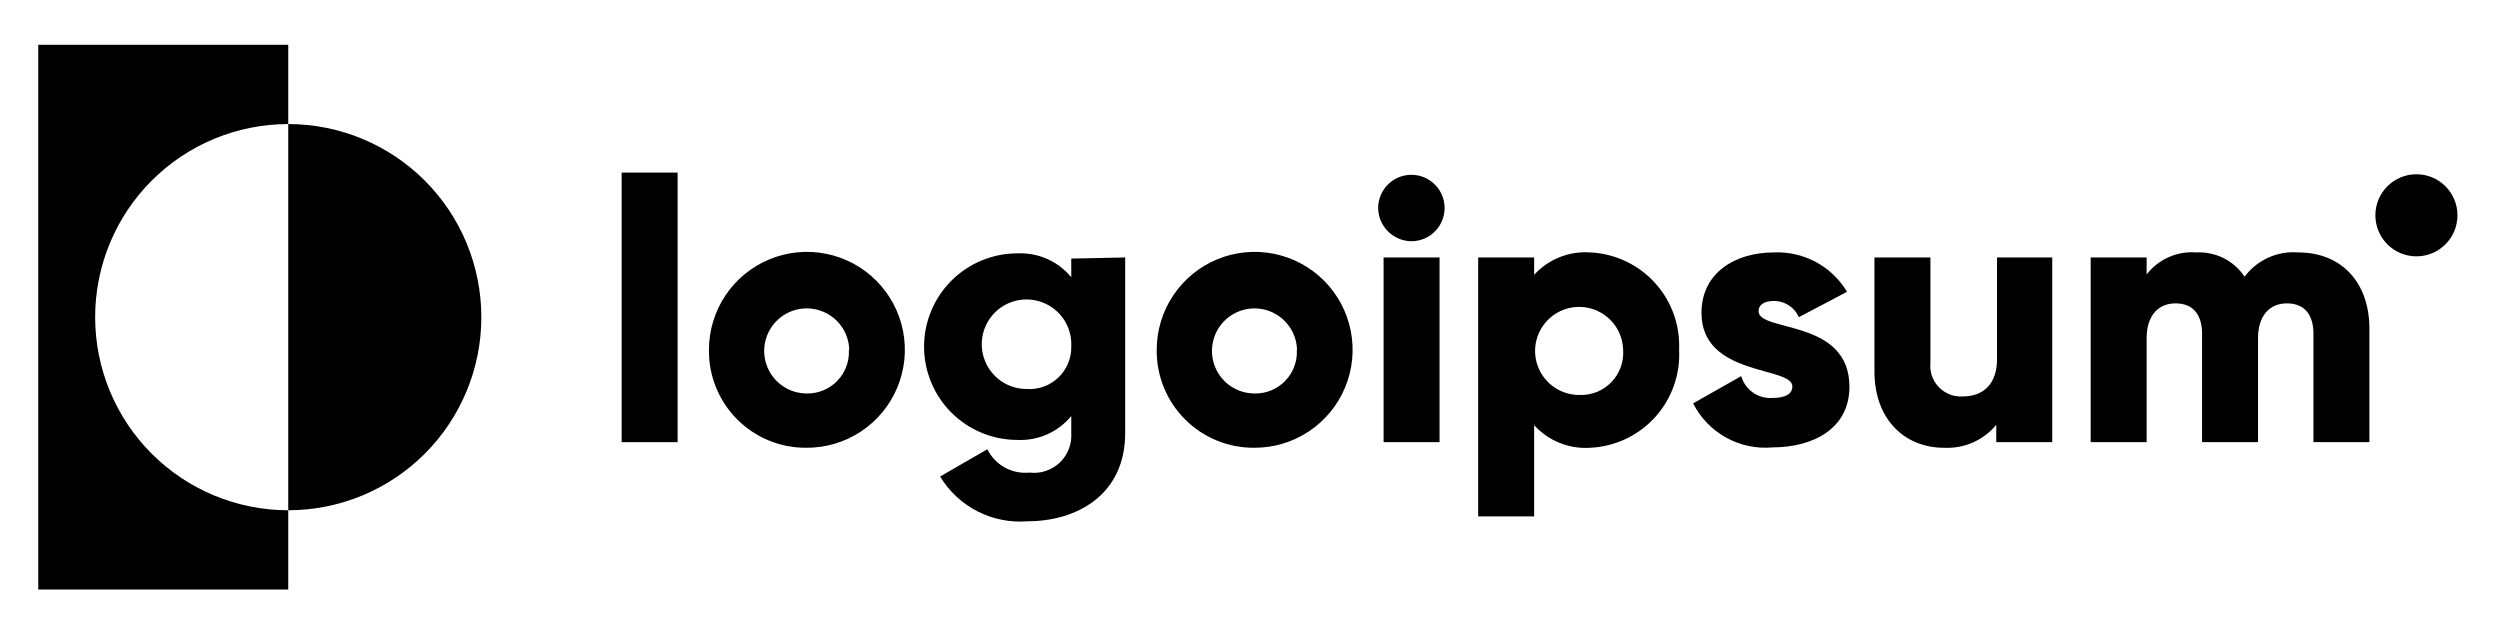
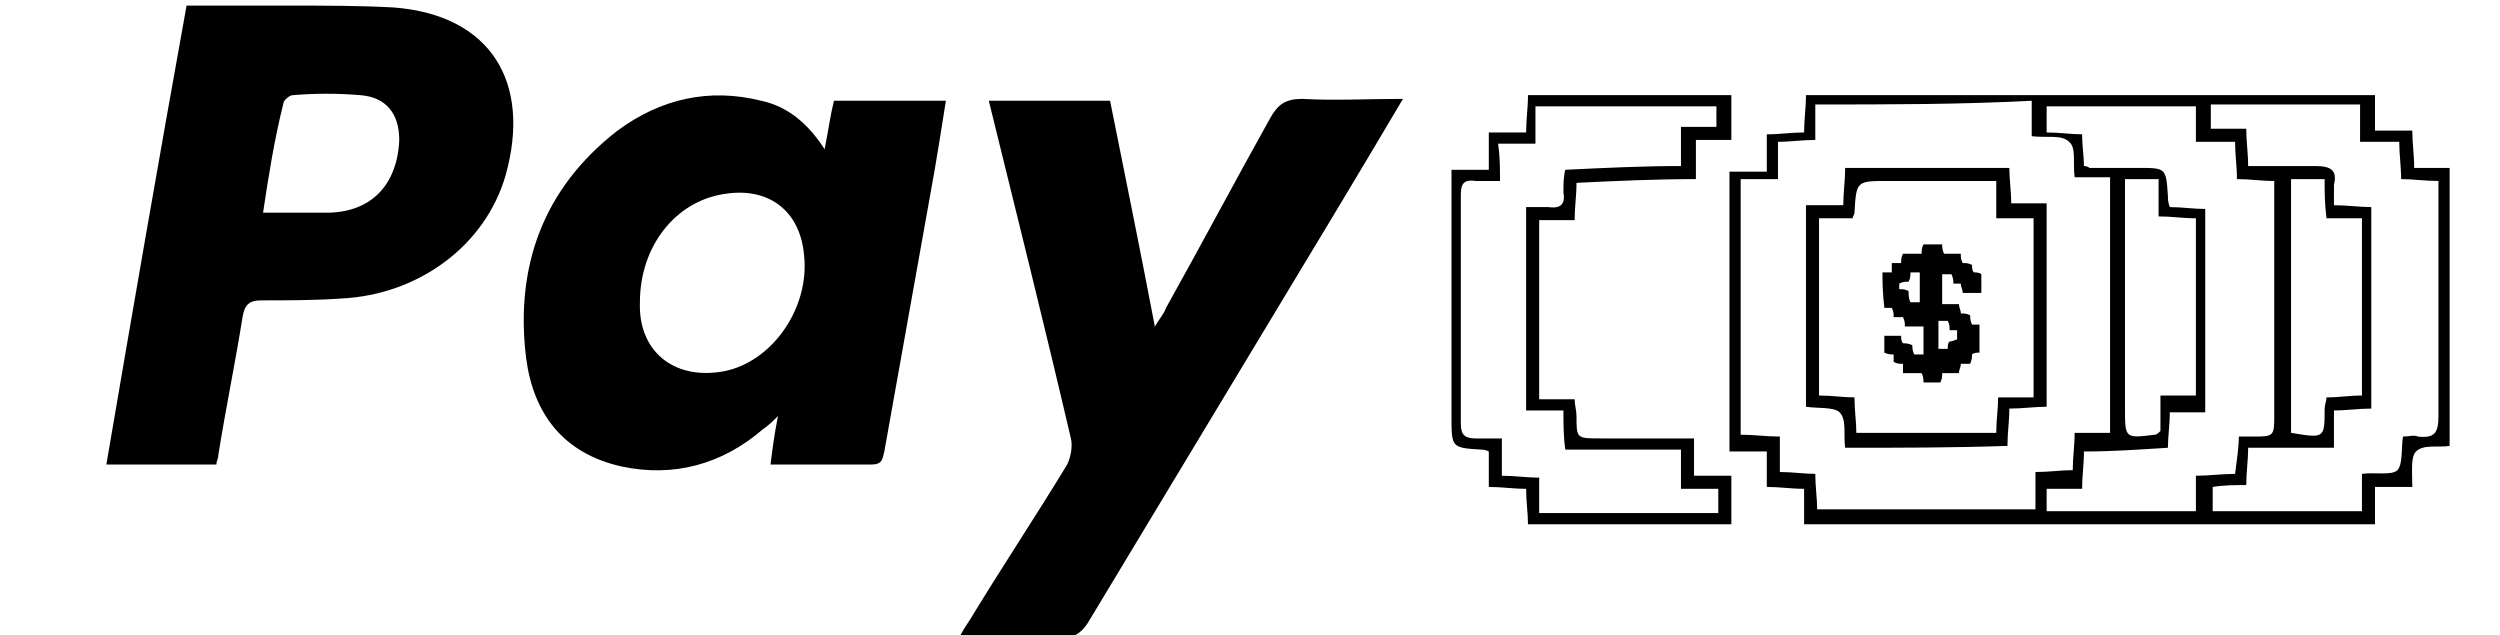
- <svg xmlns="http://www.w3.org/2000/svg" id="logo-2" viewBox="0 0 134 34" fill="currentColor">
-   <path d="M15.45 6.65V2.4H2.05V31.6H15.45V27.35C12.705 27.35 10.072 26.259 8.131 24.319C6.19 22.378 5.1 19.745 5.1 17C5.1 14.255 6.19 11.622 8.131 9.681C10.072 7.74 12.705 6.65 15.45 6.65V6.65Z" class="ccustom" fill="currentColor" />
-   <path d="M15.45 6.65V27.35C18.195 27.35 20.828 26.259 22.769 24.319C24.71 22.378 25.8 19.745 25.8 17C25.8 14.255 24.71 11.622 22.769 9.681C20.828 7.74 18.195 6.65 15.45 6.65V6.65Z" class="ccustom" fill="currentColor" />
-   <path d="M33.32 9.25H36.32V23.7H33.32V9.25Z" class="ccustom" fill="currentColor" />
-   <path d="M38 18.75C38 17.71 38.309 16.694 38.887 15.83C39.465 14.966 40.287 14.293 41.248 13.897C42.209 13.5 43.266 13.398 44.285 13.603C45.304 13.808 46.24 14.311 46.973 15.048C47.706 15.786 48.204 16.724 48.403 17.744C48.602 18.765 48.494 19.821 48.092 20.78C47.69 21.739 47.012 22.557 46.145 23.13C45.278 23.703 44.26 24.006 43.22 24C42.531 24.005 41.847 23.873 41.209 23.611C40.571 23.348 39.992 22.961 39.506 22.473C39.02 21.983 38.636 21.402 38.378 20.763C38.119 20.124 37.991 19.439 38 18.75ZM45.52 18.75C45.508 18.302 45.364 17.867 45.107 17.5C44.849 17.133 44.489 16.85 44.072 16.687C43.654 16.523 43.198 16.487 42.76 16.581C42.321 16.676 41.921 16.898 41.608 17.219C41.295 17.54 41.084 17.946 41 18.387C40.917 18.827 40.966 19.283 41.14 19.696C41.314 20.109 41.606 20.462 41.98 20.709C42.353 20.957 42.792 21.09 43.24 21.09C43.545 21.096 43.849 21.039 44.131 20.922C44.413 20.806 44.668 20.632 44.88 20.413C45.092 20.193 45.257 19.932 45.363 19.646C45.47 19.36 45.517 19.055 45.5 18.75H45.52Z" class="ccustom" fill="currentColor" />
-   <path d="M60.31 13.8V23.21C60.31 26.53 57.71 27.94 55.08 27.94C54.152 28.016 53.222 27.832 52.393 27.408C51.565 26.984 50.871 26.337 50.39 25.54L52.92 24.08C53.125 24.493 53.451 24.834 53.855 25.058C54.259 25.281 54.721 25.376 55.18 25.33C55.472 25.366 55.769 25.337 56.049 25.245C56.329 25.153 56.585 25 56.799 24.798C57.013 24.595 57.18 24.348 57.287 24.073C57.395 23.799 57.44 23.504 57.42 23.21V22.3C57.071 22.723 56.628 23.059 56.126 23.282C55.625 23.504 55.078 23.606 54.53 23.58C53.204 23.58 51.932 23.053 50.995 22.116C50.057 21.178 49.53 19.906 49.53 18.58C49.53 17.254 50.057 15.982 50.995 15.044C51.932 14.107 53.204 13.58 54.53 13.58C55.078 13.554 55.625 13.656 56.126 13.879C56.628 14.101 57.071 14.437 57.42 14.86V13.86L60.31 13.8ZM57.42 18.55C57.44 18.072 57.316 17.598 57.065 17.191C56.814 16.783 56.446 16.46 56.01 16.263C55.573 16.066 55.088 16.004 54.616 16.085C54.144 16.166 53.707 16.386 53.361 16.717C53.016 17.049 52.777 17.476 52.676 17.944C52.575 18.412 52.616 18.899 52.795 19.344C52.973 19.788 53.28 20.169 53.677 20.438C54.073 20.706 54.541 20.85 55.02 20.85C55.333 20.872 55.646 20.829 55.941 20.723C56.236 20.617 56.505 20.45 56.731 20.233C56.957 20.016 57.135 19.755 57.254 19.465C57.373 19.175 57.429 18.863 57.42 18.55Z" class="ccustom" fill="currentColor" />
-   <path d="M62 18.75C62 17.711 62.308 16.696 62.886 15.832C63.463 14.969 64.283 14.296 65.243 13.899C66.203 13.502 67.259 13.398 68.278 13.602C69.297 13.805 70.232 14.306 70.966 15.041C71.7 15.777 72.199 16.713 72.4 17.732C72.602 18.751 72.496 19.807 72.097 20.766C71.699 21.725 71.024 22.544 70.159 23.12C69.295 23.696 68.279 24.002 67.24 24C66.549 24.007 65.864 23.875 65.225 23.614C64.585 23.352 64.004 22.966 63.516 22.477C63.028 21.988 62.643 21.406 62.382 20.766C62.122 20.126 61.992 19.441 62 18.75ZM69.52 18.75C69.508 18.301 69.364 17.866 69.106 17.499C68.848 17.132 68.487 16.849 68.069 16.686C67.651 16.523 67.194 16.487 66.756 16.582C66.317 16.678 65.917 16.9 65.604 17.223C65.292 17.545 65.081 17.952 64.999 18.393C64.917 18.834 64.967 19.29 65.143 19.703C65.319 20.116 65.612 20.468 65.987 20.714C66.362 20.961 66.801 21.092 67.25 21.09C67.555 21.096 67.859 21.039 68.141 20.922C68.423 20.806 68.678 20.632 68.89 20.413C69.102 20.193 69.267 19.932 69.373 19.646C69.48 19.36 69.527 19.055 69.51 18.75H69.52Z" class="ccustom" fill="currentColor" />
-   <path d="M73.87 11.15C73.87 10.798 73.974 10.454 74.17 10.161C74.366 9.868 74.644 9.64 74.969 9.505C75.294 9.371 75.652 9.336 75.997 9.404C76.343 9.473 76.66 9.642 76.909 9.891C77.158 10.14 77.327 10.457 77.396 10.803C77.465 11.148 77.429 11.506 77.294 11.831C77.16 12.156 76.932 12.434 76.639 12.63C76.346 12.826 76.002 12.93 75.65 12.93C75.18 12.925 74.73 12.736 74.397 12.403C74.064 12.07 73.875 11.62 73.87 11.15ZM74.16 13.8H77.16V23.7H74.16V13.8Z" class="ccustom" fill="currentColor" />
-   <path d="M90 18.75C90.034 19.408 89.937 20.067 89.715 20.688C89.493 21.309 89.15 21.879 88.707 22.367C88.264 22.855 87.728 23.251 87.132 23.531C86.535 23.811 85.889 23.971 85.23 24C84.671 24.037 84.111 23.948 83.592 23.738C83.072 23.529 82.607 23.204 82.23 22.79V27.68H79.23V13.8H82.23V14.73C82.607 14.317 83.073 13.994 83.593 13.786C84.112 13.578 84.672 13.491 85.23 13.53C85.886 13.559 86.53 13.718 87.124 13.996C87.719 14.275 88.253 14.667 88.696 15.152C89.139 15.637 89.482 16.204 89.706 16.821C89.93 17.439 90.03 18.094 90 18.75ZM87 18.75C86.988 18.285 86.84 17.835 86.573 17.455C86.306 17.074 85.933 16.781 85.5 16.612C85.067 16.443 84.594 16.405 84.14 16.504C83.686 16.602 83.271 16.833 82.948 17.166C82.624 17.499 82.406 17.921 82.321 18.377C82.236 18.834 82.287 19.306 82.469 19.733C82.651 20.161 82.955 20.525 83.343 20.781C83.731 21.037 84.185 21.172 84.65 21.17C84.968 21.183 85.286 21.13 85.582 21.012C85.878 20.894 86.145 20.715 86.367 20.486C86.589 20.258 86.76 19.985 86.869 19.686C86.978 19.387 87.023 19.068 87 18.75Z" class="ccustom" fill="currentColor" />
-   <path d="M99.13 20.73C99.13 23.01 97.13 23.98 95.01 23.98C94.145 24.058 93.277 23.875 92.518 23.454C91.758 23.033 91.143 22.394 90.75 21.62L93.33 20.16C93.432 20.517 93.654 20.828 93.958 21.041C94.262 21.254 94.63 21.356 95 21.33C95.71 21.33 96.07 21.11 96.07 20.71C96.07 19.62 91.2 20.2 91.2 16.77C91.2 14.61 93.02 13.53 95.08 13.53C95.863 13.495 96.641 13.673 97.331 14.044C98.021 14.416 98.598 14.967 99 15.64L96.42 17C96.306 16.742 96.12 16.523 95.884 16.368C95.648 16.214 95.372 16.131 95.09 16.13C94.57 16.13 94.26 16.33 94.26 16.68C94.26 17.82 99.13 17.07 99.13 20.73Z" class="ccustom" fill="currentColor" />
-   <path d="M110 13.8V23.7H107V22.77C106.659 23.182 106.226 23.507 105.737 23.721C105.247 23.935 104.714 24.03 104.18 24C102.18 24 100.47 22.57 100.47 19.9V13.8H103.47V19.45C103.446 19.686 103.474 19.925 103.552 20.149C103.63 20.373 103.755 20.578 103.919 20.749C104.084 20.921 104.284 21.054 104.505 21.14C104.726 21.227 104.963 21.264 105.2 21.25C106.28 21.25 107.04 20.61 107.04 19.25V13.8H110Z" class="ccustom" fill="currentColor" />
-   <path d="M127 17.62V23.7H124V17.88C124 16.88 123.53 16.26 122.58 16.26C121.63 16.26 121.03 16.95 121.03 18.12V23.7H118.03V17.88C118.03 16.88 117.56 16.26 116.61 16.26C115.66 16.26 115.06 16.95 115.06 18.12V23.7H112.06V13.8H115.06V14.71C115.371 14.308 115.776 13.99 116.241 13.784C116.705 13.578 117.214 13.49 117.72 13.53C118.227 13.504 118.733 13.61 119.187 13.837C119.641 14.065 120.028 14.407 120.31 14.83C120.64 14.388 121.076 14.038 121.578 13.81C122.079 13.583 122.631 13.486 123.18 13.53C125.52 13.53 127 15.15 127 17.62Z" class="ccustom" fill="currentColor" />
-   <path d="M129.52 13.74C130.735 13.74 131.72 12.755 131.72 11.54C131.72 10.325 130.735 9.34 129.52 9.34C128.305 9.34 127.32 10.325 127.32 11.54C127.32 12.755 128.305 13.74 129.52 13.74Z" class="ccustom" fill="currentColor" />
+ <svg xmlns="http://www.w3.org/2000/svg" version="1.1" id="logo-2" x="0px" y="0px" viewBox="0 0 134 34" style="enable-background:new 0 0 134 34;" xml:space="preserve">
+   <style type="text/css">
+ 	.st0{display:none;}
+ </style>
+   <path class="st0" d="M15.4,6.6V2.4H2v29.2h13.4v-4.2c-2.7,0-5.4-1.1-7.3-3c-1.9-1.9-3-4.6-3-7.3s1.1-5.4,3-7.3  C10.1,7.7,12.7,6.6,15.4,6.6L15.4,6.6z" />
+   <path class="st0" d="M15.4,6.6v20.7c2.7,0,5.4-1.1,7.3-3s3-4.6,3-7.3s-1.1-5.4-3-7.3C20.8,7.7,18.2,6.6,15.4,6.6L15.4,6.6z" />
+   <path class="st0" d="M33.3,9.2h3v14.5h-3V9.2z" />
+   <path class="st0" d="M38,18.8c0-1,0.3-2.1,0.9-2.9c0.6-0.9,1.4-1.5,2.4-1.9c1-0.4,2-0.5,3-0.3s2,0.7,2.7,1.4  c0.7,0.7,1.2,1.7,1.4,2.7c0.2,1,0.1,2.1-0.3,3c-0.4,1-1.1,1.8-1.9,2.3c-0.9,0.6-1.9,0.9-2.9,0.9c-0.7,0-1.4-0.1-2-0.4  c-0.6-0.3-1.2-0.6-1.7-1.1c-0.5-0.5-0.9-1.1-1.1-1.7C38.1,20.1,38,19.4,38,18.8z M45.5,18.8c0-0.4-0.2-0.9-0.4-1.2  c-0.3-0.4-0.6-0.6-1-0.8c-0.4-0.2-0.9-0.2-1.3-0.1c-0.4,0.1-0.8,0.3-1.2,0.6c-0.3,0.3-0.5,0.7-0.6,1.2c-0.1,0.4,0,0.9,0.1,1.3  c0.2,0.4,0.5,0.8,0.8,1c0.4,0.2,0.8,0.4,1.3,0.4c0.3,0,0.6-0.1,0.9-0.2c0.3-0.1,0.5-0.3,0.7-0.5c0.2-0.2,0.4-0.5,0.5-0.8  C45.5,19.4,45.5,19.1,45.5,18.8L45.5,18.8z" />
+   <path class="st0" d="M60.3,13.8v9.4c0,3.3-2.6,4.7-5.2,4.7c-0.9,0.1-1.9-0.1-2.7-0.5c-0.8-0.4-1.5-1.1-2-1.9l2.5-1.5  c0.2,0.4,0.5,0.8,0.9,1c0.4,0.2,0.9,0.3,1.3,0.3c0.3,0,0.6,0,0.9-0.1c0.3-0.1,0.5-0.2,0.8-0.4c0.2-0.2,0.4-0.4,0.5-0.7  c0.1-0.3,0.2-0.6,0.1-0.9v-0.9c-0.3,0.4-0.8,0.8-1.3,1c-0.5,0.2-1,0.3-1.6,0.3c-1.3,0-2.6-0.5-3.5-1.5c-0.9-0.9-1.5-2.2-1.5-3.5  S50.1,16,51,15c0.9-0.9,2.2-1.5,3.5-1.5c0.5,0,1.1,0.1,1.6,0.3c0.5,0.2,0.9,0.6,1.3,1v-1L60.3,13.8z M57.4,18.5c0-0.5-0.1-1-0.4-1.4  c-0.3-0.4-0.6-0.7-1.1-0.9c-0.4-0.2-0.9-0.3-1.4-0.2c-0.5,0.1-0.9,0.3-1.3,0.6c-0.3,0.3-0.6,0.8-0.7,1.2c-0.1,0.5-0.1,1,0.1,1.4  c0.2,0.4,0.5,0.8,0.9,1.1c0.4,0.3,0.9,0.4,1.3,0.4c0.3,0,0.6,0,0.9-0.1c0.3-0.1,0.6-0.3,0.8-0.5c0.2-0.2,0.4-0.5,0.5-0.8  C57.4,19.2,57.4,18.9,57.4,18.5z" />
+   <path class="st0" d="M62,18.8c0-1,0.3-2.1,0.9-2.9c0.6-0.9,1.4-1.5,2.4-1.9c1-0.4,2-0.5,3-0.3c1,0.2,2,0.7,2.7,1.4  c0.7,0.7,1.2,1.7,1.4,2.7c0.2,1,0.1,2.1-0.3,3c-0.4,1-1.1,1.8-1.9,2.4c-0.9,0.6-1.9,0.9-2.9,0.9c-0.7,0-1.4-0.1-2-0.4  c-0.6-0.3-1.2-0.6-1.7-1.1c-0.5-0.5-0.9-1.1-1.1-1.7C62.1,20.1,62,19.4,62,18.8z M69.5,18.8c0-0.4-0.2-0.9-0.4-1.3  c-0.3-0.4-0.6-0.6-1-0.8c-0.4-0.2-0.9-0.2-1.3-0.1c-0.4,0.1-0.8,0.3-1.2,0.6S65.1,18,65,18.4c-0.1,0.4,0,0.9,0.1,1.3  c0.2,0.4,0.5,0.8,0.8,1c0.4,0.2,0.8,0.4,1.3,0.4c0.3,0,0.6-0.1,0.9-0.2c0.3-0.1,0.5-0.3,0.7-0.5c0.2-0.2,0.4-0.5,0.5-0.8  C69.5,19.4,69.5,19.1,69.5,18.8L69.5,18.8z" />
+   <path class="st0" d="M73.9,11.1c0-0.4,0.1-0.7,0.3-1c0.2-0.3,0.5-0.5,0.8-0.7c0.3-0.1,0.7-0.2,1-0.1c0.3,0.1,0.7,0.2,0.9,0.5  c0.2,0.2,0.4,0.6,0.5,0.9c0.1,0.3,0,0.7-0.1,1c-0.1,0.3-0.4,0.6-0.7,0.8c-0.3,0.2-0.6,0.3-1,0.3c-0.5,0-0.9-0.2-1.3-0.5  C74.1,12.1,73.9,11.6,73.9,11.1z M74.2,13.8h3v9.9h-3V13.8z" />
+   <path class="st0" d="M90,18.8c0,0.7-0.1,1.3-0.3,1.9c-0.2,0.6-0.6,1.2-1,1.7c-0.4,0.5-1,0.9-1.6,1.2c-0.6,0.3-1.2,0.4-1.9,0.5  c-0.6,0-1.1-0.1-1.6-0.3c-0.5-0.2-1-0.5-1.4-0.9v4.9h-3V13.8h3v0.9c0.4-0.4,0.8-0.7,1.4-0.9c0.5-0.2,1.1-0.3,1.6-0.3  c0.7,0,1.3,0.2,1.9,0.5c0.6,0.3,1.1,0.7,1.6,1.2c0.4,0.5,0.8,1.1,1,1.7C89.9,17.4,90,18.1,90,18.8z M87,18.8c0-0.5-0.2-0.9-0.4-1.3  c-0.3-0.4-0.6-0.7-1.1-0.8c-0.4-0.2-0.9-0.2-1.4-0.1c-0.5,0.1-0.9,0.3-1.2,0.7c-0.3,0.3-0.5,0.8-0.6,1.2c-0.1,0.5,0,0.9,0.1,1.4  c0.2,0.4,0.5,0.8,0.9,1c0.4,0.3,0.8,0.4,1.3,0.4c0.3,0,0.6,0,0.9-0.2c0.3-0.1,0.6-0.3,0.8-0.5s0.4-0.5,0.5-0.8  C87,19.4,87,19.1,87,18.8z" />
+   <path class="st0" d="M99.1,20.7c0,2.3-2,3.2-4.1,3.2c-0.9,0.1-1.7-0.1-2.5-0.5s-1.4-1.1-1.8-1.8l2.6-1.5c0.1,0.4,0.3,0.7,0.6,0.9  c0.3,0.2,0.7,0.3,1,0.3c0.7,0,1.1-0.2,1.1-0.6c0-1.1-4.9-0.5-4.9-3.9c0-2.2,1.8-3.2,3.9-3.2c0.8,0,1.6,0.1,2.3,0.5  c0.7,0.4,1.3,0.9,1.7,1.6L96.4,17c-0.1-0.3-0.3-0.5-0.5-0.6c-0.2-0.2-0.5-0.2-0.8-0.2c-0.5,0-0.8,0.2-0.8,0.6  C94.3,17.8,99.1,17.1,99.1,20.7z" />
+   <path class="st0" d="M110,13.8v9.9h-3v-0.9c-0.3,0.4-0.8,0.7-1.3,1c-0.5,0.2-1,0.3-1.6,0.3c-2,0-3.7-1.4-3.7-4.1v-6.1h3v5.7  c0,0.2,0,0.5,0.1,0.7c0.1,0.2,0.2,0.4,0.4,0.6c0.2,0.2,0.4,0.3,0.6,0.4c0.2,0.1,0.5,0.1,0.7,0.1c1.1,0,1.8-0.6,1.8-2v-5.4H110z" />
+   <path class="st0" d="M127,17.6v6.1h-3v-5.8c0-1-0.5-1.6-1.4-1.6c-1,0-1.6,0.7-1.6,1.9v5.6h-3v-5.8c0-1-0.5-1.6-1.4-1.6  s-1.6,0.7-1.6,1.9v5.6h-3v-9.9h3v0.9c0.3-0.4,0.7-0.7,1.2-0.9c0.5-0.2,1-0.3,1.5-0.3c0.5,0,1,0.1,1.5,0.3c0.5,0.2,0.8,0.6,1.1,1  c0.3-0.4,0.8-0.8,1.3-1c0.5-0.2,1.1-0.3,1.6-0.3C125.5,13.5,127,15.1,127,17.6z" />
+   <path class="st0" d="M129.5,13.7c1.2,0,2.2-1,2.2-2.2s-1-2.2-2.2-2.2c-1.2,0-2.2,1-2.2,2.2S128.3,13.7,129.5,13.7z" />
+   <g id="sbr7gG.tif">
+     <g>
+       <path d="M131.3,23.9c-0.6,0.1-1.4-0.1-1.8,0.3c-0.3,0.3-0.2,1.1-0.2,1.9c-0.3,0-0.7,0-1,0c-0.3,0-0.6,0-1,0c0,0.7,0,1.3,0,2    c-10.2,0-20.4,0-30.6,0c0-0.7,0-1.3,0-1.9c-0.7,0-1.3-0.1-2-0.1c0-0.6,0-1.2,0-1.9c-0.7,0-1.3,0-2,0c0-5,0-10,0-15    c0.6,0,1.2,0,2,0c0-0.7,0-1.3,0-2c0.7,0,1.3-0.1,2-0.1c0-0.7,0.1-1.3,0.1-2c10.2,0,20.3,0,30.5,0c0,0.6,0,1.2,0,1.9    c0.7,0,1.3,0,2,0c0,0.7,0.1,1.3,0.1,2c0.7,0,1.3,0,1.9,0C131.3,13.8,131.3,18.9,131.3,23.9z M97.3,5.6c0,0.7,0,1.3,0,1.9    c-0.7,0-1.3,0.1-2,0.1c0,0.7,0,1.3,0,2c-0.7,0-1.3,0-2,0c0,4.6,0,9.1,0,13.7c0.7,0,1.4,0.1,2.1,0.1c0,0.7,0,1.3,0,1.9    c0.7,0,1.3,0.1,1.9,0.1c0,0.7,0.1,1.3,0.1,1.9c3.9,0,7.8,0,11.7,0c0-0.7,0-1.3,0-2c0.7,0,1.4-0.1,2-0.1c0-0.7,0.1-1.3,0.1-2    c0.7,0,1.3,0,1.9,0c0-4.6,0-9.1,0-13.7c-0.7,0-1.3,0-1.9,0c-0.1-0.7,0.1-1.6-0.3-1.9c-0.4-0.4-1.2-0.2-2-0.3c0-0.7,0-1.3,0-1.9    C105.1,5.6,101.3,5.6,97.3,5.6z M120,23.4c0.3,0,0.5,0,0.7,0c1.2,0,1.2,0,1.2-1.2c0-3.8,0-7.6,0-11.4c0-0.4,0-0.7,0-1.1    c-0.7,0-1.3-0.1-2-0.1c0-0.7-0.1-1.3-0.1-2c-0.7,0-1.4,0-2.1,0c0-0.7,0-1.3,0-1.9c-2.7,0-5.4,0-8,0c0,0.5,0,0.9,0,1.4    c0.7,0,1.3,0.1,1.9,0.1c0,0.6,0.1,1.2,0.1,1.7c0.2,0,0.3,0.1,0.3,0.1c0.9,0,1.8,0,2.6,0c1.5,0,1.5,0,1.6,1.5c0,0.2,0,0.3,0.1,0.6    c0.6,0,1.3,0.1,1.9,0.1c0,3.6,0,7.2,0,10.9c-0.7,0-1.3,0-1.9,0c0,0.7-0.1,1.3-0.1,1.9c-1.6,0.1-3,0.2-4.5,0.2c0,0.7-0.1,1.3-0.1,2    c-0.7,0-1.3,0-1.9,0c0,0.5,0,0.9,0,1.2c2.7,0,5.3,0,8,0c0-0.7,0-1.3,0-1.9c0.7,0,1.4-0.1,2.1-0.1C119.9,24.6,120,24,120,23.4z     M118.6,26.1c0,0.5,0,0.9,0,1.3c2.7,0,5.3,0,8,0c0-0.4,0-0.7,0-1c0-0.3,0-0.6,0-1c0.7-0.1,1.6,0.1,1.9-0.2    c0.3-0.3,0.2-1.2,0.3-1.8c0.3,0,0.6-0.1,0.8,0c0.9,0.1,1.1-0.2,1.1-1.1c0-3.9,0-7.8,0-11.6c0-0.3,0-0.6,0-1c-0.7,0-1.4-0.1-2-0.1    c0-0.7-0.1-1.3-0.1-2c-0.7,0-1.4,0-2.1,0c0-0.7,0-1.3,0-2c-2.7,0-5.4,0-8,0c0,0.4,0,0.8,0,1.3c0.7,0,1.3,0,1.9,0    c0,0.7,0.1,1.3,0.1,2c1.2,0,2.4,0,3.6,0c0.8,0,1.2,0.2,1,1c0,0.3,0,0.7,0,1.1c0.7,0,1.4,0.1,2,0.1c0,3.7,0,7.2,0,10.8    c-0.7,0-1.3,0.1-2,0.1c0,0.7,0,1.3,0,2c-1.6,0-3,0-4.6,0c0,0.7-0.1,1.3-0.1,2C119.8,26,119.2,26,118.6,26.1z M113.9,9.6    c0,0.4,0,0.8,0,1.1c0,3.7,0,7.5,0,11.2c0,1.6,0,1.6,1.6,1.4c0.1,0,0.2-0.1,0.3-0.2c0-0.6,0-1.2,0-1.9c0.7,0,1.3,0,1.9,0    c0-3.2,0-6.4,0-9.5c-0.7,0-1.3-0.1-2-0.1c0-0.7,0-1.3,0-2C115.1,9.6,114.6,9.6,113.9,9.6z M124.6,9.6c-0.7,0-1.3,0-1.8,0    c0,4.6,0,9.1,0,13.6c1.8,0.3,1.8,0.3,1.8-1.3c0-0.2,0.1-0.4,0.1-0.6c0.7,0,1.2-0.1,1.9-0.1c0-3.2,0-6.3,0-9.5c-0.7,0-1.3,0-1.9,0    C124.6,10.9,124.6,10.3,124.6,9.6z" />
+       <path d="M44.2,8c0.2-1,0.3-1.8,0.5-2.6c1.9,0,3.9,0,6,0c-0.2,1.3-0.4,2.5-0.6,3.7c-0.9,5-1.8,10.1-2.7,15.1    c-0.1,0.4-0.1,0.7-0.7,0.7c-1.8,0-3.5,0-5.4,0c0.1-0.8,0.2-1.6,0.4-2.6c-0.3,0.3-0.5,0.5-0.8,0.7c-2.2,1.9-4.8,2.6-7.6,2    c-3.1-0.7-4.7-2.8-5.1-5.8c-0.6-4.9,0.9-9.1,4.9-12.2c2.3-1.7,4.9-2.3,7.7-1.6C42.2,5.7,43.3,6.6,44.2,8z M34.3,16.2    c-0.1,2.6,1.8,4.2,4.5,3.7c2.6-0.5,4.6-3.4,4.3-6.2c-0.2-2.4-1.9-3.7-4.3-3.3C36.2,10.8,34.3,13.2,34.3,16.2z" />
+       <path d="M11.6,24.9c-2,0-3.9,0-5.9,0C7.1,16.7,8.5,8.6,10,0.3c1.9,0,3.7,0,5.5,0c1.9,0,3.8,0,5.6,0.1c5.2,0.4,7.4,4,6,9    c-1.1,3.8-4.7,6.4-8.8,6.6c-1.4,0.1-2.9,0.1-4.3,0.1c-0.7,0-0.9,0.3-1,0.9c-0.4,2.5-0.9,4.9-1.3,7.4    C11.7,24.6,11.6,24.7,11.6,24.9z M14.1,11.4c1.2,0,2.3,0,3.4,0c2.4,0,3.8-1.5,3.9-3.9c0-1.4-0.7-2.3-2.1-2.4    c-1.2-0.1-2.4-0.1-3.6,0c-0.2,0-0.5,0.3-0.5,0.4C14.7,7.5,14.4,9.4,14.1,11.4z" />
+       <path d="M59.5,5.4c0.8,4,1.6,7.9,2.4,12.1c0.3-0.5,0.5-0.7,0.6-1c1.9-3.4,3.7-6.8,5.6-10.2c0.4-0.7,0.8-1,1.7-1    c1.7,0.1,3.5,0,5.4,0c-1.3,2.2-2.5,4.2-3.7,6.2c-4.4,7.3-8.8,14.6-13.2,21.9c-0.4,0.6-0.8,0.8-1.5,0.8c-1.8,0-3.5,0-5.4,0    c0.2-0.4,0.4-0.7,0.6-1c1.7-2.8,3.5-5.5,5.2-8.3c0.2-0.4,0.3-1,0.2-1.4c-1.4-6-2.9-12-4.4-18.1C55.1,5.4,57.3,5.4,59.5,5.4z" />
+       <path d="M84.5,9.8c0,0.7-0.1,1.3-0.1,2c-0.7,0-1.3,0-1.9,0c0,3.2,0,6.3,0,9.6c0.6,0,1.2,0,1.9,0c0,0.3,0.1,0.6,0.1,0.9    c0,1.2,0,1.2,1.3,1.2c1.6,0,3.3,0,5,0c0,0.7,0,1.3,0,2c0.7,0,1.3,0,2,0c0,0.9,0,1.7,0,2.6c-3.6,0-7.2,0-10.9,0    c0-0.6-0.1-1.2-0.1-1.9c-0.7,0-1.3-0.1-2-0.1c0-0.7,0-1.3,0-1.9c-0.2-0.1-0.3-0.1-0.4-0.1c-1.6-0.1-1.6-0.1-1.6-1.8    c0-4,0-8.1,0-12.1c0-0.4,0-0.7,0-1.1c0.7,0,1.3,0,2,0c0-0.7,0-1.3,0-2c0.7,0,1.3,0,2,0c0-0.7,0.1-1.3,0.1-2c3.7,0,7.3,0,10.9,0    c0,0.8,0,1.5,0,2.4c-0.6,0-1.2,0-1.9,0c0,0.7,0,1.3,0,2.1C88.7,9.6,86.6,9.7,84.5,9.8z M80.4,9.7c-0.5,0-0.9,0-1.3,0    c-0.7-0.1-0.8,0.2-0.8,0.8c0,4.1,0,8.1,0,12.2c0,0.6,0.2,0.8,0.8,0.8c0.4,0,0.9,0,1.4,0c0,0.8,0,1.4,0,2c0.7,0,1.3,0.1,2,0.1    c0,0.7,0,1.3,0,1.9c3.3,0,6.5,0,9.6,0c0-0.5,0-0.8,0-1.3c-0.7,0-1.3,0-2,0c0-0.7,0-1.4,0-2.1c-2.1,0-4.1,0-6.2,0    c-0.1-0.7-0.1-1.4-0.1-2.1c-0.7,0-1.3,0-2,0c0-3.7,0-7.2,0-10.9c0.5,0,0.8,0,1.2,0c0.7,0.1,0.9-0.2,0.8-0.8c0-0.4,0-0.8,0.1-1.2    C86,9,88,8.9,90.1,8.9c0-0.7,0-1.4,0-2.1c0.7,0,1.3,0,1.9,0c0-0.4,0-0.7,0-1.1c-3.3,0-6.4,0-9.7,0c0,0.7,0,1.3,0,2    c-0.7,0-1.3,0-2,0C80.4,8.4,80.4,9,80.4,9.7z" />
+       <path d="M98.9,24c-0.1-0.7,0.1-1.5-0.3-1.9c-0.3-0.3-1.2-0.2-1.8-0.3c0-3.6,0-7.1,0-10.8c0.7,0,1.3,0,2,0c0-0.7,0.1-1.3,0.1-2    c2.9,0,5.8,0,8.8,0c0,0.6,0.1,1.2,0.1,1.9c0.7,0,1.3,0,1.9,0c0,3.7,0,7.2,0,10.9c-0.6,0-1.3,0.1-2,0.1c0,0.7-0.1,1.3-0.1,2    C104.7,24,101.8,24,98.9,24z M109,21.3c0-3.3,0-6.4,0-9.6c-0.7,0-1.3,0-2,0c0-0.7,0-1.3,0-2c-2,0-3.9,0-5.8,0    c-1.7,0-1.7,0-1.8,1.7c0,0.1-0.1,0.2-0.1,0.3c-0.6,0-1.2,0-1.8,0c0,3.2,0,6.4,0,9.5c0.7,0,1.3,0.1,1.9,0.1c0,0.7,0.1,1.3,0.1,1.9    c2.5,0,5,0,7.5,0c0-0.7,0.1-1.3,0.1-1.9C107.7,21.3,108.3,21.3,109,21.3z" />
+     </g>
+   </g>
+   <path d="M100.9,14.6c0.2,0,0.3,0,0.5,0c0-0.2,0-0.3,0-0.5c0.2,0,0.3,0,0.5,0c0-0.2,0-0.3,0.1-0.5c0.3,0,0.6,0,1,0  c0-0.2,0-0.3,0.1-0.5c0.3,0,0.6,0,1,0c0,0.1,0,0.3,0.1,0.5c0.3,0,0.6,0,0.9,0c0,0.2,0,0.3,0.1,0.5c0.2,0,0.3,0,0.5,0.1  c0,0.1,0,0.3,0.1,0.4c0.1,0,0.3,0,0.4,0.1c0,0.3,0,0.6,0,1c-0.3,0-0.6,0-1,0c0-0.2-0.1-0.3-0.1-0.5c-0.1,0-0.3,0-0.4,0  c0-0.1,0-0.3-0.1-0.5c-0.1,0-0.3,0-0.5,0c0,0.5,0,1,0,1.6c0.3,0,0.6,0,0.9,0c0,0.2,0.1,0.3,0.1,0.5c0.2,0,0.3,0,0.5,0.1  c0,0.1,0,0.3,0.1,0.5c0.1,0,0.3,0,0.4,0c0,0.5,0,1,0,1.5c-0.1,0-0.3,0-0.4,0.1c0,0.1,0,0.3-0.1,0.5c-0.2,0-0.3,0-0.5,0  c0,0.2-0.1,0.3-0.1,0.5c-0.3,0-0.6,0-0.9,0c0,0.2,0,0.3-0.1,0.5c-0.3,0-0.6,0-0.9,0c0-0.1,0-0.3-0.1-0.5c-0.3,0-0.6,0-1,0  c0-0.2,0-0.3,0-0.5c-0.2,0-0.3,0-0.5-0.1c0-0.1,0-0.3,0-0.4c-0.1,0-0.3,0-0.5-0.1c0-0.3,0-0.6,0-0.9c0.3,0,0.6,0,0.9,0  c0,0.1,0,0.3,0.1,0.4c0.1,0,0.3,0,0.5,0.1c0,0.1,0,0.3,0.1,0.5c0.1,0,0.3,0,0.5,0c0-0.5,0-1,0-1.5c-0.3,0-0.6,0-1,0  c0-0.2,0-0.3-0.1-0.5c-0.2,0-0.3,0-0.5,0c0-0.2,0-0.3-0.1-0.5c-0.1,0-0.3,0-0.4,0C100.9,15.6,100.9,15.1,100.9,14.6z M101.8,15.5  c0.2,0,0.3,0,0.5,0.1c0,0.2,0,0.4,0.1,0.6c0.2,0,0.3,0,0.5,0c0-0.6,0-1.1,0-1.6c-0.2,0-0.3,0-0.5,0c0,0.2,0,0.3-0.1,0.5  c-0.2,0-0.3,0-0.5,0.1C101.8,15.2,101.8,15.4,101.8,15.5z M103.9,18.7c0.2,0,0.3,0,0.5,0c0-0.2,0-0.3,0.1-0.4c0.2,0,0.3-0.1,0.4-0.1  c0-0.2,0-0.3,0-0.5c-0.2,0-0.3,0-0.4,0c0-0.2,0-0.3-0.1-0.5c-0.2,0-0.3,0-0.5,0C103.9,17.7,103.9,18.2,103.9,18.7z" />
</svg>
